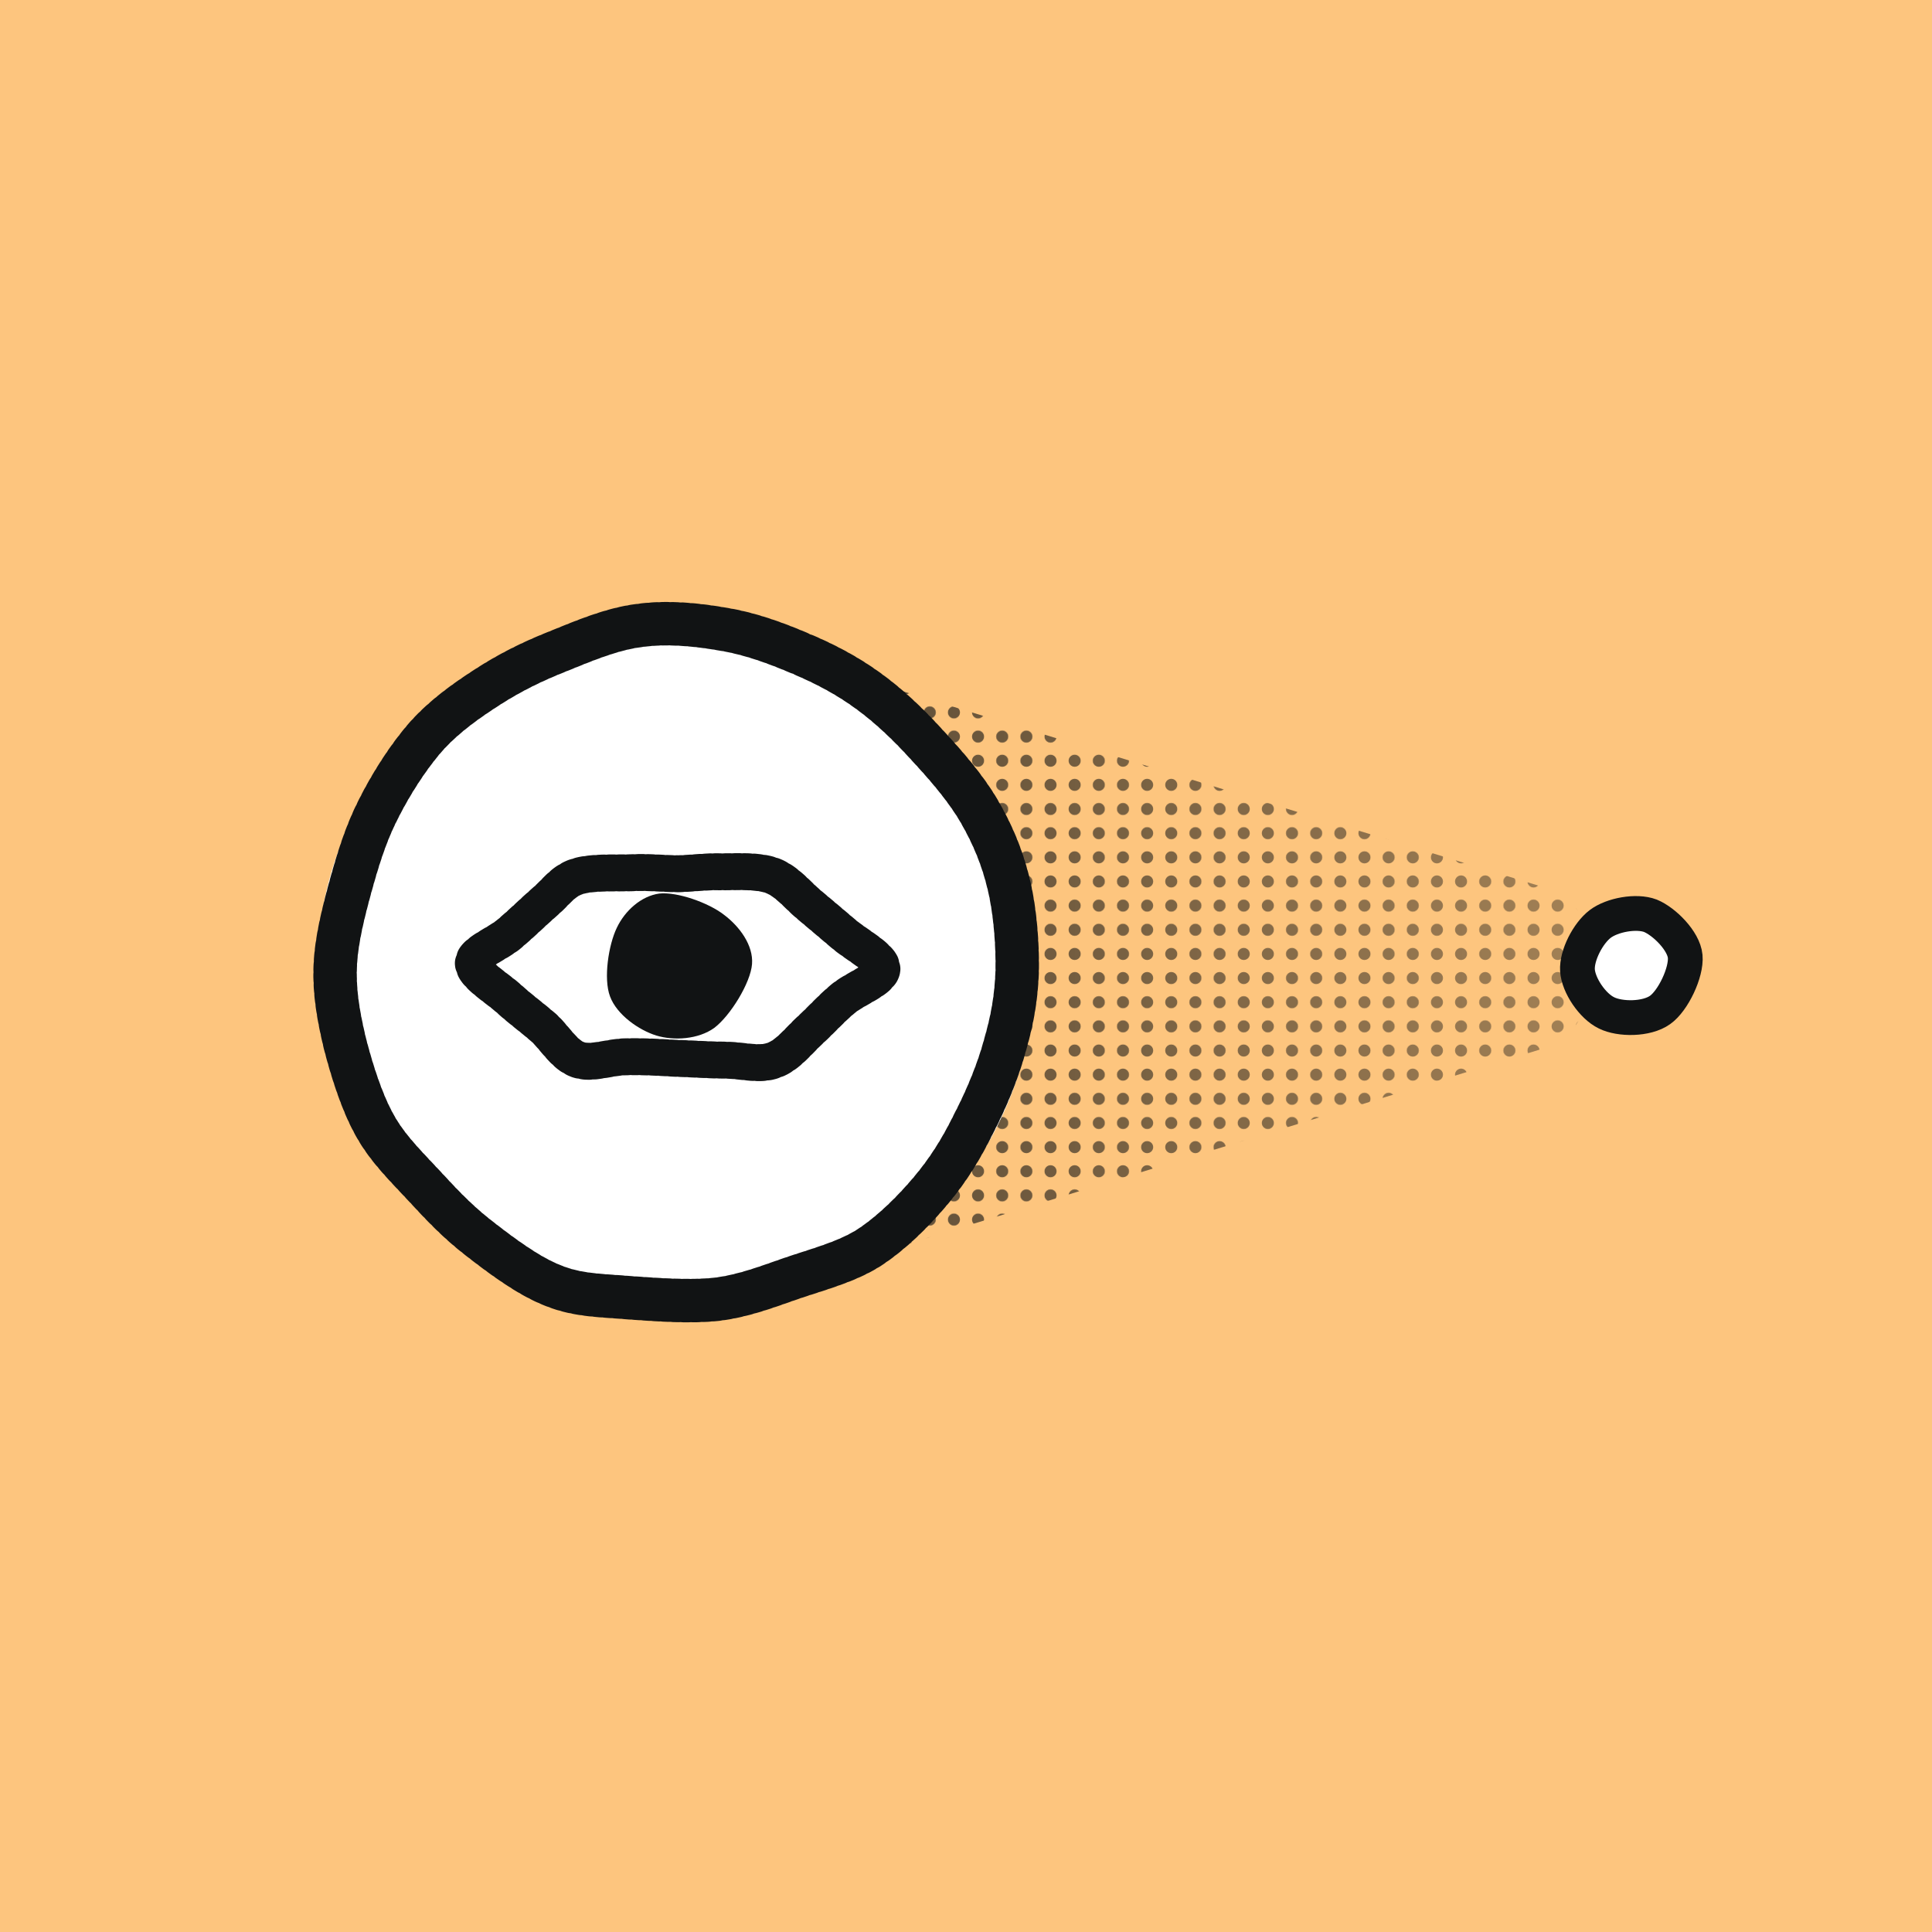
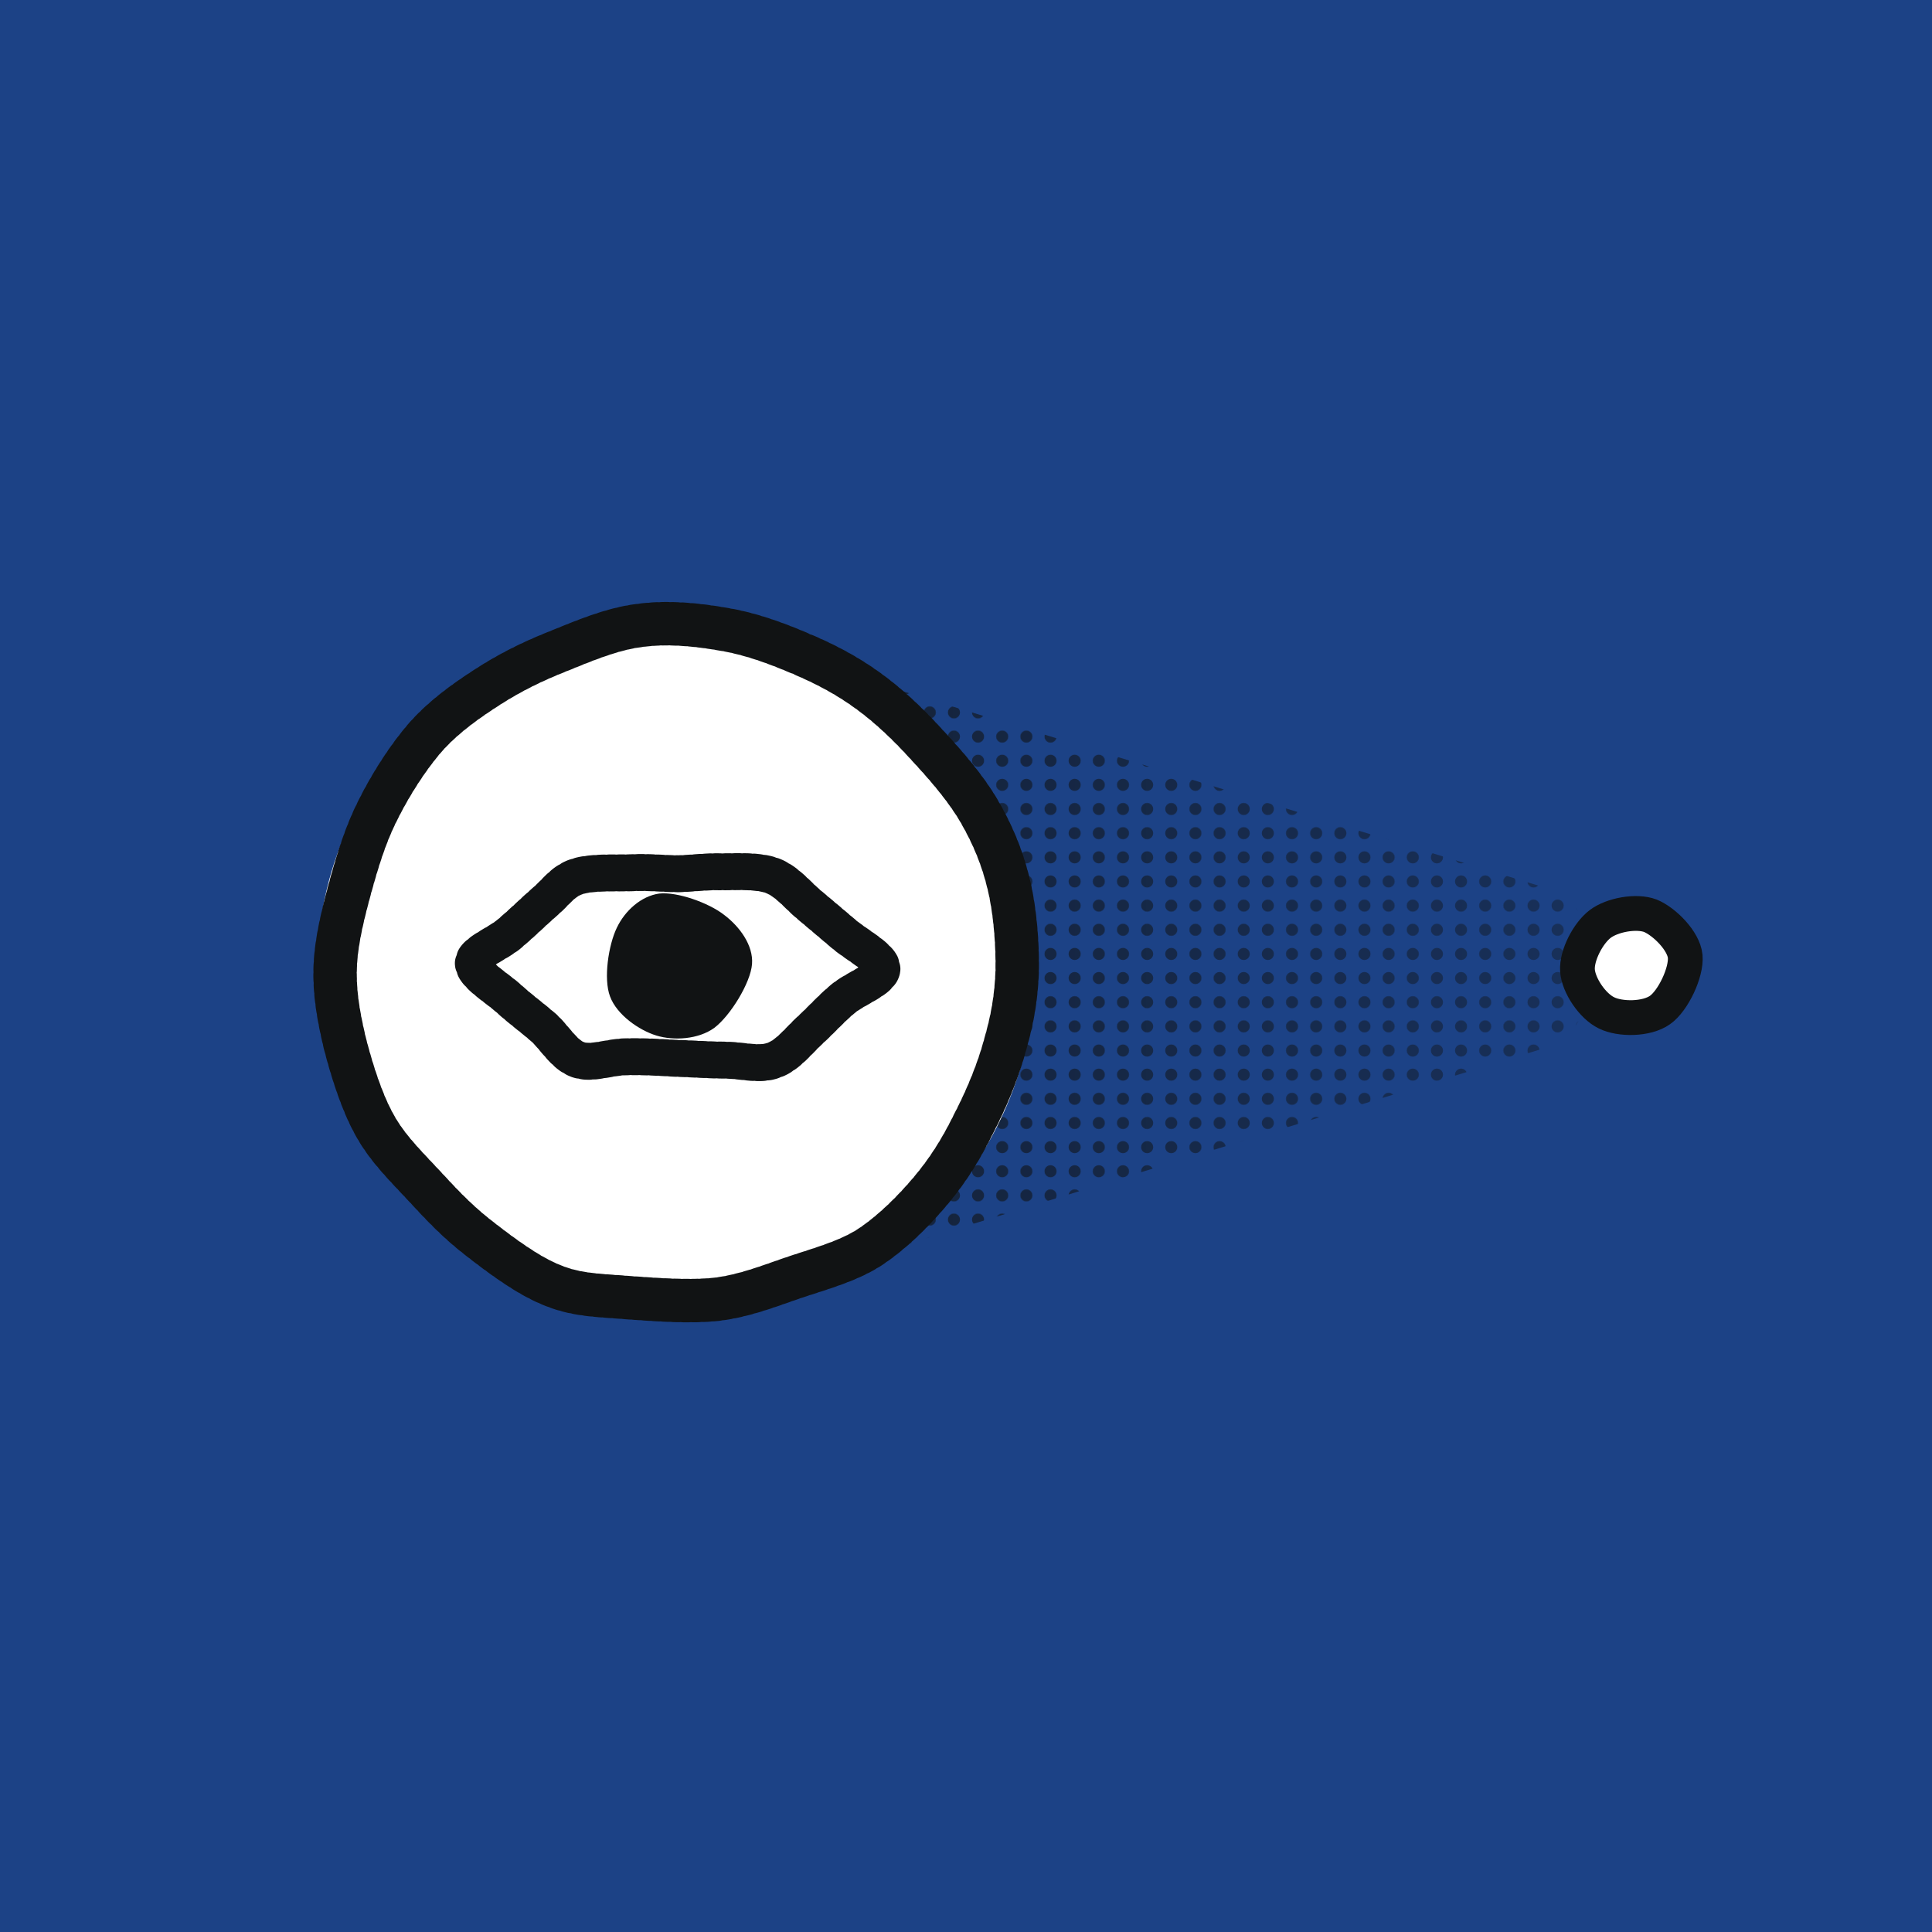
<svg xmlns="http://www.w3.org/2000/svg" viewBox="0 0 400 400" class="ud-ill ud-ill-eye" role="img" aria-label="eye illustration">
  <style>
.ud-ill-eye .ud-draw{stroke-dasharray:1;stroke-dashoffset:1;animation:ud-draw-eye 600ms cubic-bezier(0.65, 0, 0.35, 1) both}
.ud-ill-eye .ud-pop{transform-box:fill-box;transform-origin:center;animation:ud-pop-eye 787ms linear(0, 0.028, 0.088, 0.171, 0.268, 0.373, 0.478, 0.581, 0.677, 0.764, 0.841, 0.906, 0.961, 1.004, 1.038, 1.062, 1.078, 1.088, 1.092, 1.091, 1.087, 1.08, 1.071, 1.062, 1.052, 1.043, 1.034, 1.025, 1.018, 1.011, 1.006, 1.001, 0.998, 0.995, 0.993, 0.992, 0.992, 0.992, 0.992, 0.992, 0.993, 0.994, 0.995, 0.996, 0.997, 0.997, 0.998, 0.999, 0.999, 1, 1, 1, 1.001, 1) both}
@keyframes ud-draw-eye{to{stroke-dashoffset:0}}
@keyframes ud-pop-eye{from{transform:scale(0)}to{transform:scale(1)}}
.ud-ill-eye .ud-blink{transform-box:fill-box;transform-origin:center;animation:ud-blink-eye 2600ms 1000ms infinite}
@keyframes ud-blink-eye{0%,91.5%,100%{transform:scaleY(1)}95.8%{transform:scaleY(.08)}}
@media (prefers-reduced-motion:reduce){.ud-ill-eye *{animation:none!important}.ud-ill-eye .ud-draw{stroke-dashoffset:0}}</style>
-   <rect width="400" height="400" fill="#fdc57e" />
+   <rect width="400" height="400" fill="#1c4286" />
  <defs>
    <pattern id="ud-ht-eye" width="5" height="5" patternUnits="userSpaceOnUse">
      <circle cx="2.5" cy="2.5" r="1.25" fill="#111314" />
    </pattern>
    <linearGradient id="ud-fade-eye" x1="0" x2="1">
      <stop offset="0" stop-color="#fff" />
      <stop offset="1" stop-color="#fff" stop-opacity=".25" />
    </linearGradient>
    <mask id="ud-mask-eye">
      <rect width="400" height="400" fill="url(#ud-fade-eye)" />
    </mask>
  </defs>
  <path class="ud-pop" fill="url(#ud-ht-eye)" mask="url(#ud-mask-eye)" d="M160.8 139.1Q160.8 135.1 164.6 136.3L319.3 183.6Q328.9 186.5 328.7 196.5L328.5 204.4Q328.3 214.4 318.8 217.3L164.7 264.7Q160.9 265.8 160.9 261.8Z" style="animation-delay:260ms" />
  <path class="ud-pop" fill="#ffffff" d="M117.1 133.4C132 127.9 149 129.6 163.3 134.4C177.6 139.3 194.6 149.9 203 162.5C211.4 175.2 215.5 195.2 213.6 210.2C211.7 225.2 203.9 242.2 191.5 252.6C179.1 263.1 154.3 271.7 139.1 272.9C123.9 274.1 112.3 269.1 100.4 259.9C88.5 250.7 72.2 233 67.8 217.6C63.4 202.2 65.9 181.6 74.1 167.6C82.3 153.5 102.3 139 117.1 133.4Z" />
  <path class="ud-draw" fill="none" stroke="#111314" stroke-width="9" stroke-linecap="round" stroke-linejoin="round" pathLength="1" d="M165.7 135.3C170.7 137.4 175.3 139.8 179.7 143C184 146.1 188.1 150 191.9 154.2C195.8 158.4 199.9 163.1 202.7 167.9C205.5 172.7 207.6 177.7 208.9 183.3C210.2 188.8 210.7 195.6 210.6 201.1C210.4 206.6 209.6 211.1 208.1 216.3C206.7 221.6 204.2 227.6 201.6 232.6C199.1 237.7 196.4 242.1 192.8 246.4C189.2 250.7 184.6 255.3 179.8 258.4C175 261.4 169 262.9 163.8 264.7C158.6 266.5 154 268.3 148.4 269C142.9 269.6 136.2 269.1 130.5 268.7C124.9 268.2 119.8 268.3 114.6 266.2C109.4 264.2 103.7 259.9 99.2 256.4C94.8 253 91.5 249.5 87.9 245.6C84.3 241.7 80.3 237.9 77.6 233C74.8 228 72.8 221.4 71.4 216C70.1 210.5 69.2 205.6 69.4 200.2C69.6 194.7 71.1 188.9 72.6 183.4C74.1 178 75.7 172.7 78.3 167.6C80.9 162.4 84.5 156.7 88.3 152.4C92.1 148.2 96.5 145.1 101 142.2C105.5 139.3 110.1 137 115.4 134.9C120.6 132.8 126.6 130.2 132.4 129.5C138.1 128.7 144.3 129.3 149.9 130.3C155.4 131.2 160.8 133.2 165.7 135.3Z" />
  <path class="ud-pop" fill="#ffffff" stroke="#111314" stroke-width="7.2" d="M343.7 209.1C340.9 211.1 335.4 211.1 332.6 209.7C329.7 208.3 326.8 204 326.6 200.9C326.4 197.8 328.8 193.2 331.3 191.3C333.8 189.4 338.8 188.5 341.7 189.6C344.6 190.8 348.6 194.8 348.9 198C349.2 201.3 346.4 207.2 343.7 209.1Z" style="animation-delay:300ms" />
  <g class="ud-blink">
    <path class="ud-draw" fill="none" stroke="#111314" stroke-width="7.65" stroke-linecap="round" stroke-linejoin="round" pathLength="1" style="animation-delay:240ms" d="M98 199.4C98 197.2 103.1 195.4 105.5 193.3C108 191.2 110.4 188.8 112.7 186.8C115 184.9 116.4 182.5 119.4 181.5C122.4 180.5 127 180.8 130.6 180.7C134.1 180.5 137.4 180.9 140.5 180.9C143.7 180.8 146.2 180.4 149.4 180.5C152.7 180.5 156.9 180.2 159.9 181.3C163 182.5 165.1 185.3 167.5 187.3C169.9 189.3 172 191.1 174.6 193.3C177.1 195.5 182.6 198.3 182.6 200.5C182.6 202.8 176.9 204.7 174.4 206.9C171.9 209 170.1 211.1 167.8 213.2C165.4 215.4 163.1 218.5 160.2 219.5C157.4 220.6 154 219.6 150.6 219.5C147.1 219.5 143.1 219.2 139.7 219.1C136.2 218.9 133 218.7 129.6 218.8C126.3 218.8 122.5 220.4 119.7 219.4C116.8 218.4 114.9 214.9 112.6 212.8C110.2 210.7 107.8 209 105.4 206.8C103 204.6 98 201.7 98 199.4Z" />
    <path class="ud-pop" fill="#111314" d="M155.7 199.6C155.4 203.5 151.2 210.3 147.9 212.8C144.6 215.2 139.5 215.5 135.9 214.4C132.3 213.3 127.7 210.1 126.3 206.3C124.9 202.6 126 195.6 127.7 192.1C129.4 188.5 132.8 185.5 136.5 185C140.2 184.6 146.7 186.9 149.9 189.4C153.1 191.8 156 195.7 155.7 199.6Z" style="animation-delay:420ms" />
  </g>
</svg>
